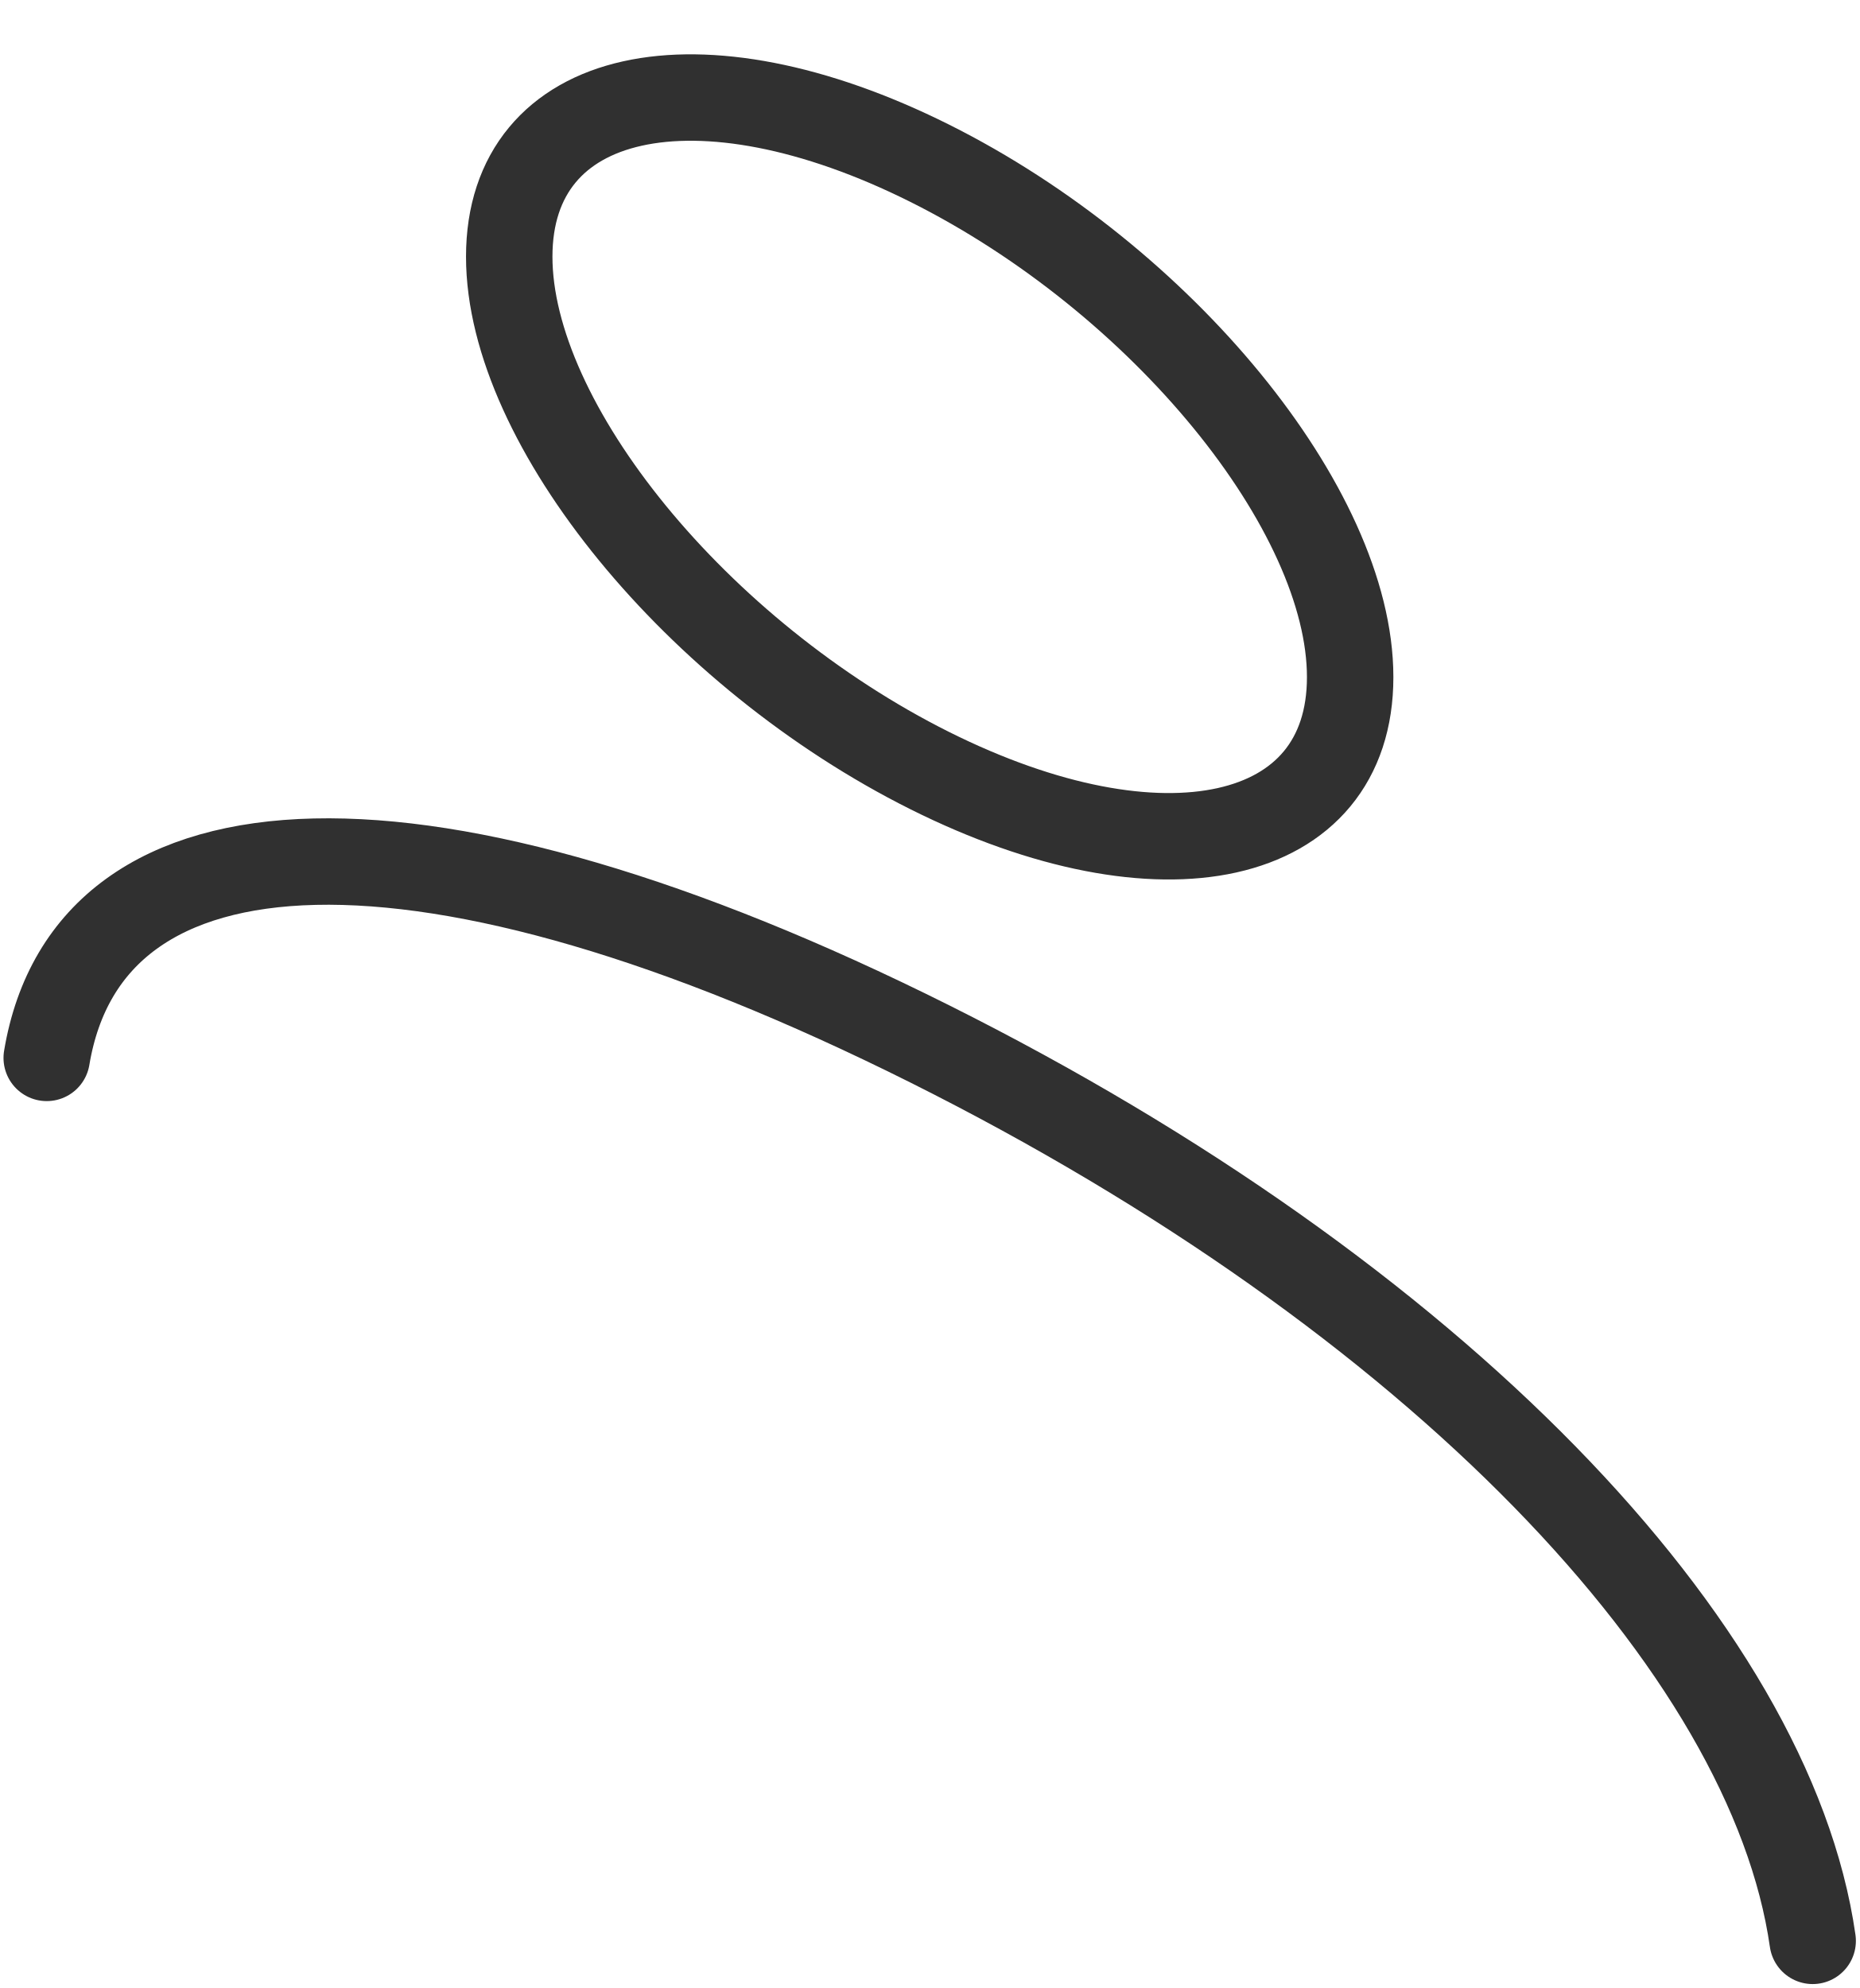
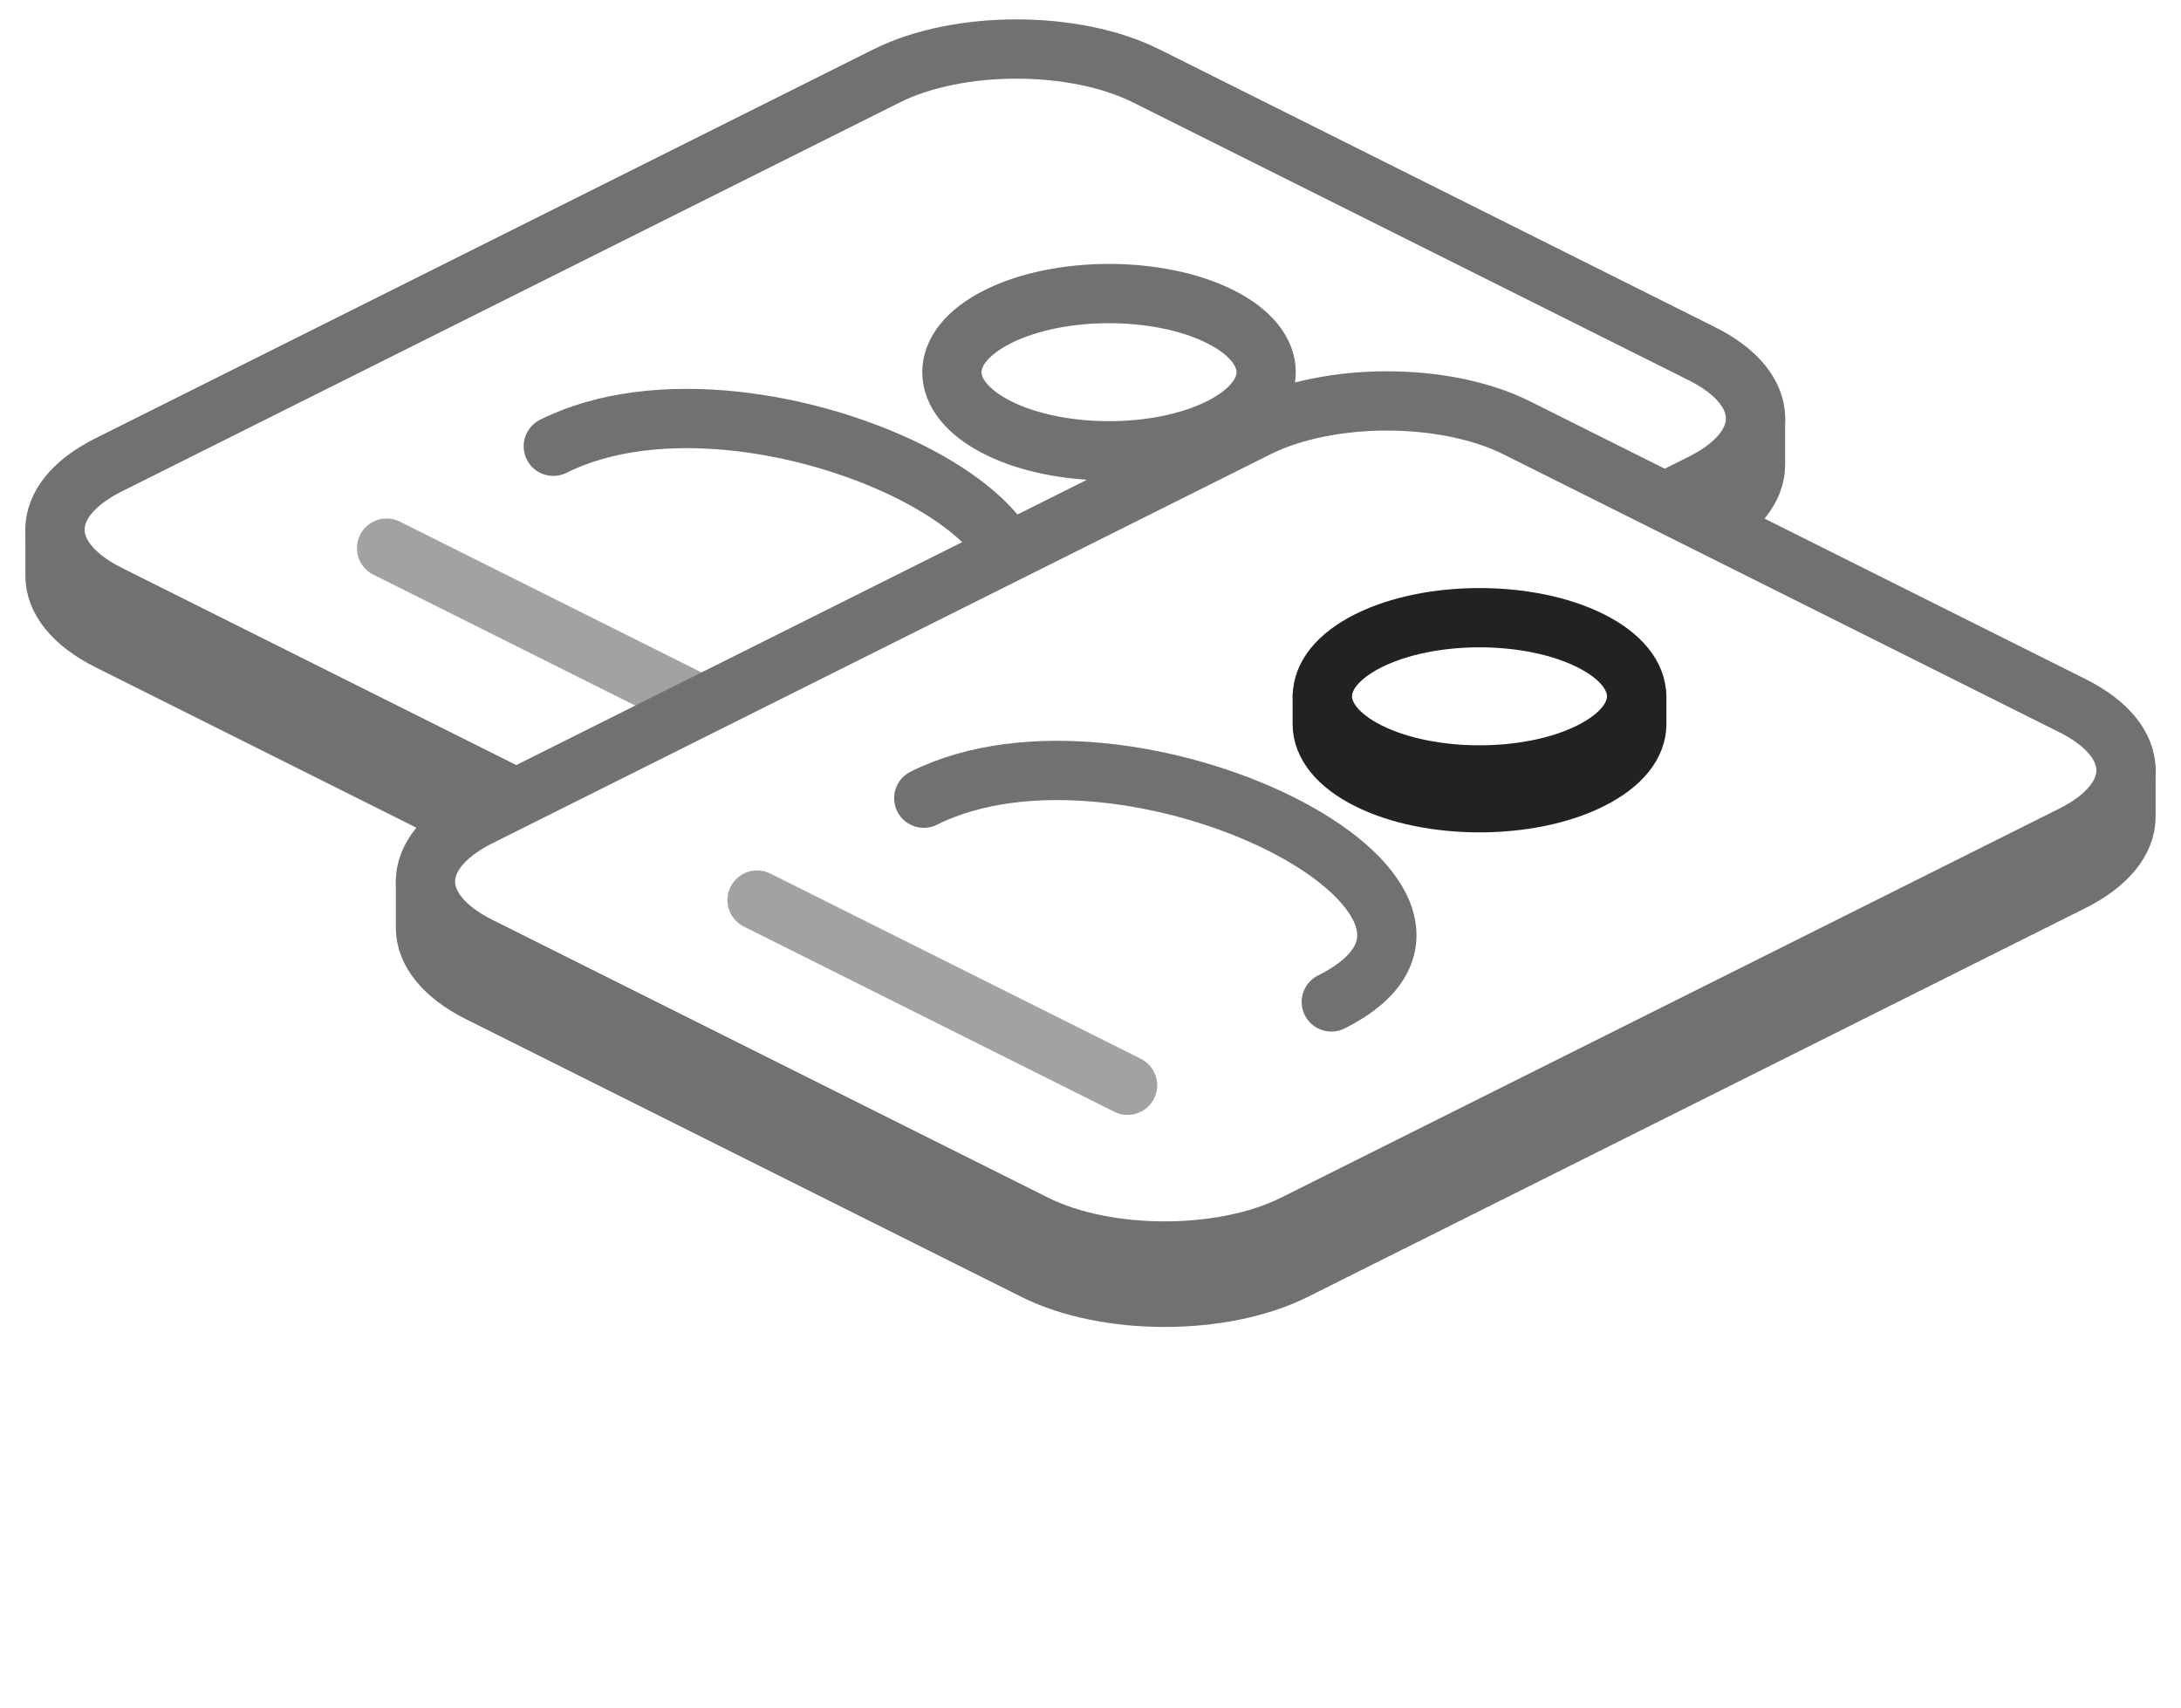
- <svg xmlns="http://www.w3.org/2000/svg" color="#0A0A0A" viewBox="80.2 33.23 79.6 85.07" width="159" height="170" fill="none" stroke-width="3.7" stroke-linecap="round" stroke-linejoin="round">
-   <g class="mn-iso-part">
-     <path stroke="currentColor" stroke-opacity="0.84" d="M138 62.2C138 69.38 129.94 71.17 120 66.2C110.06 61.23 102 51.38 102 44.2C102 37.02 110.06 35.23 120 40.2C129.94 45.17 138 55.02 138 62.2ZM82.2 78.5C84 67.7 98.4 67.1 120 77.9C141.6 88.7 156 103.7 157.8 116.3" />
-   </g>
+ <svg xmlns="http://www.w3.org/2000/svg" color="#0A0A0A" viewBox="61.13 54.07 117.74 91.86" width="235" height="184" fill="none" stroke-width="3.2" stroke-linecap="round" stroke-linejoin="round">
+   <rect x="61.13" y="54.07" width="117.74" height="91.86" pointer-events="all" fill="none" />
+   <mask id="_R_0_" maskUnits="userSpaceOnUse" x="-2.87" y="-9.93" width="245.74" height="219.86">
+     <g class="mn-iso-part" style="--iso-x:0;--iso-y:7.5;--iso-order:2">
+       <path d="M153 95C156.87 96.93 156.87 100.07 153 102L111 123C107.13 124.93 100.87 124.93 97 123L67 108C63.13 106.07 63.13 102.93 67 101L109 80C112.87 78.07 119.13 78.07 123 80Z" display="none" />
+     </g>
+     <g class="mn-iso-part" style="--iso-x:0;--iso-y:5;--iso-order:1">
+       <path d="M153 88.5C156.87 90.43 156.87 93.57 153 95.5L111 116.5C107.13 118.43 100.87 118.43 97 116.5L67 101.5C63.13 99.57 63.13 96.43 67 94.5L109 73.5C112.87 71.57 119.13 71.57 123 73.5Z" display="none" />
+     </g>
+     <g class="mn-iso-part" style="--iso-x:0;--iso-y:2.5;--iso-order:0">
+       <path d="M153 82C156.87 83.93 156.87 87.07 153 89L111 110C107.13 111.93 100.87 111.93 97 110L67 95C63.13 93.07 63.13 89.93 67 88L109 67C112.87 65.07 119.13 65.07 123 67Z" display="none" />
+     </g>
+     <g class="mn-iso-part" style="--iso-x:-2;--iso-y:-9;--iso-order:0">
+       <path d="M155.9 76.5L155.9 79C155.9 80.27 154.93 81.53 153 82.5L111 103.5C107.13 105.43 100.87 105.43 97 103.5L67 88.5C65.07 87.53 64.1 86.27 64.1 85L64.1 82.5C64.1 83.77 65.07 85.03 67 86L97 101C100.87 102.93 107.13 102.93 111 101L153 80C154.93 79.03 155.9 77.77 155.9 76.5Z" fill="black" stroke="rgb(58% 58% 58%)" />
+       <path d="M153 73C156.87 74.93 156.87 78.07 153 80L111 101C107.13 102.93 100.87 102.93 97 101L67 86C63.13 84.07 63.13 80.93 67 79L109 58C112.87 56.07 119.13 56.07 123 58Z" fill="black" stroke="rgb(58% 58% 58%)" />
+       <path d="M127 71C130.31 72.66 130.31 75.34 127 77L127 77C123.69 78.66 118.31 78.66 115 77L115 77C111.69 75.34 111.69 72.66 115 71L115 71C118.31 69.34 123.69 69.34 127 71ZM91 78C102 72.5 124 83.5 113 89" stroke="rgb(58% 58% 58%)" />
+       <path d="M82 83.5L102 93.5" stroke="rgb(38% 38% 38%)" />
+     </g>
+     <g class="mn-iso-part" style="--iso-x:0;--iso-y:7.5;--iso-order:2">
+       <path d="M173 114C176.87 115.93 176.87 119.07 173 121L131 142C127.13 143.93 120.87 143.93 117 142L87 127C83.13 125.07 83.13 121.93 87 120L129 99C132.87 97.07 139.13 97.07 143 99Z" display="none" />
+     </g>
+     <g class="mn-iso-part" style="--iso-x:0;--iso-y:5;--iso-order:1">
+       <path d="M173 107.5C176.87 109.43 176.87 112.57 173 114.5L131 135.5C127.13 137.43 120.87 137.43 117 135.5L87 120.5C83.13 118.57 83.13 115.43 87 113.5L129 92.5C132.87 90.57 139.13 90.57 143 92.5Z" display="none" />
+     </g>
+     <g class="mn-iso-part" style="--iso-x:0;--iso-y:2.5;--iso-order:0">
+       <path d="M173 101C176.87 102.93 176.87 106.07 173 108L131 129C127.13 130.93 120.87 130.93 117 129L87 114C83.13 112.07 83.13 108.93 87 107L129 86C132.87 84.07 139.13 84.07 143 86Z" display="none" />
+     </g>
+     <g class="mn-iso-part" style="--iso-x:2;--iso-y:-9;--iso-order:2">
+       <path d="M175.9 95.5L175.9 98C175.9 99.27 174.93 100.53 173 101.5L131 122.5C127.13 124.43 120.87 124.43 117 122.5L87 107.5C85.07 106.53 84.1 105.27 84.1 104L84.1 101.5C84.1 102.77 85.07 104.03 87 105L117 120C120.87 121.93 127.13 121.93 131 120L173 99C174.93 98.03 175.9 96.77 175.9 95.5Z" fill="black" stroke="rgb(58% 58% 58%)" />
+       <path d="M173 92C176.87 93.93 176.87 97.07 173 99L131 120C127.13 121.93 120.87 121.93 117 120L87 105C83.13 103.07 83.13 99.93 87 98L129 77C132.87 75.07 139.13 75.07 143 77Z" fill="black" stroke="rgb(58% 58% 58%)" />
+       <path d="M111 97C122 91.5 144 102.5 133 108" stroke="rgb(58% 58% 58%)" />
+       <path d="M102 102.5L122 112.5" stroke="rgb(38% 38% 38%)" />
+       <g class="mn-iso-part" style="--iso-x:0;--iso-y:-5;--iso-order:5">
+         <path d="M149.49 91.5L149.49 93C149.49 94.09 148.66 95.17 147 96L147 96C143.69 97.66 138.31 97.66 135 96L135 96C133.34 95.17 132.51 94.09 132.51 93L132.51 91.5C132.51 92.59 133.34 93.67 135 94.5L135 94.5C138.31 96.16 143.69 96.16 147 94.5L147 94.5C148.66 93.67 149.49 92.59 149.49 91.5Z" fill="black" stroke="rgb(90% 90% 90%)" />
+         <path d="M147 88.5C150.31 90.16 150.31 92.84 147 94.5L147 94.5C143.69 96.16 138.31 96.16 135 94.5L135 94.5C131.69 92.84 131.69 90.16 135 88.5L135 88.5C138.31 86.84 143.69 86.84 147 88.5Z" fill="black" stroke="rgb(90% 90% 90%)" />
+       </g>
+     </g>
+   </mask>
+   <rect x="-2.87" y="-9.93" width="245.74" height="219.86" fill="currentColor" mask="url(#_R_0_)" pointer-events="none" />
</svg>
